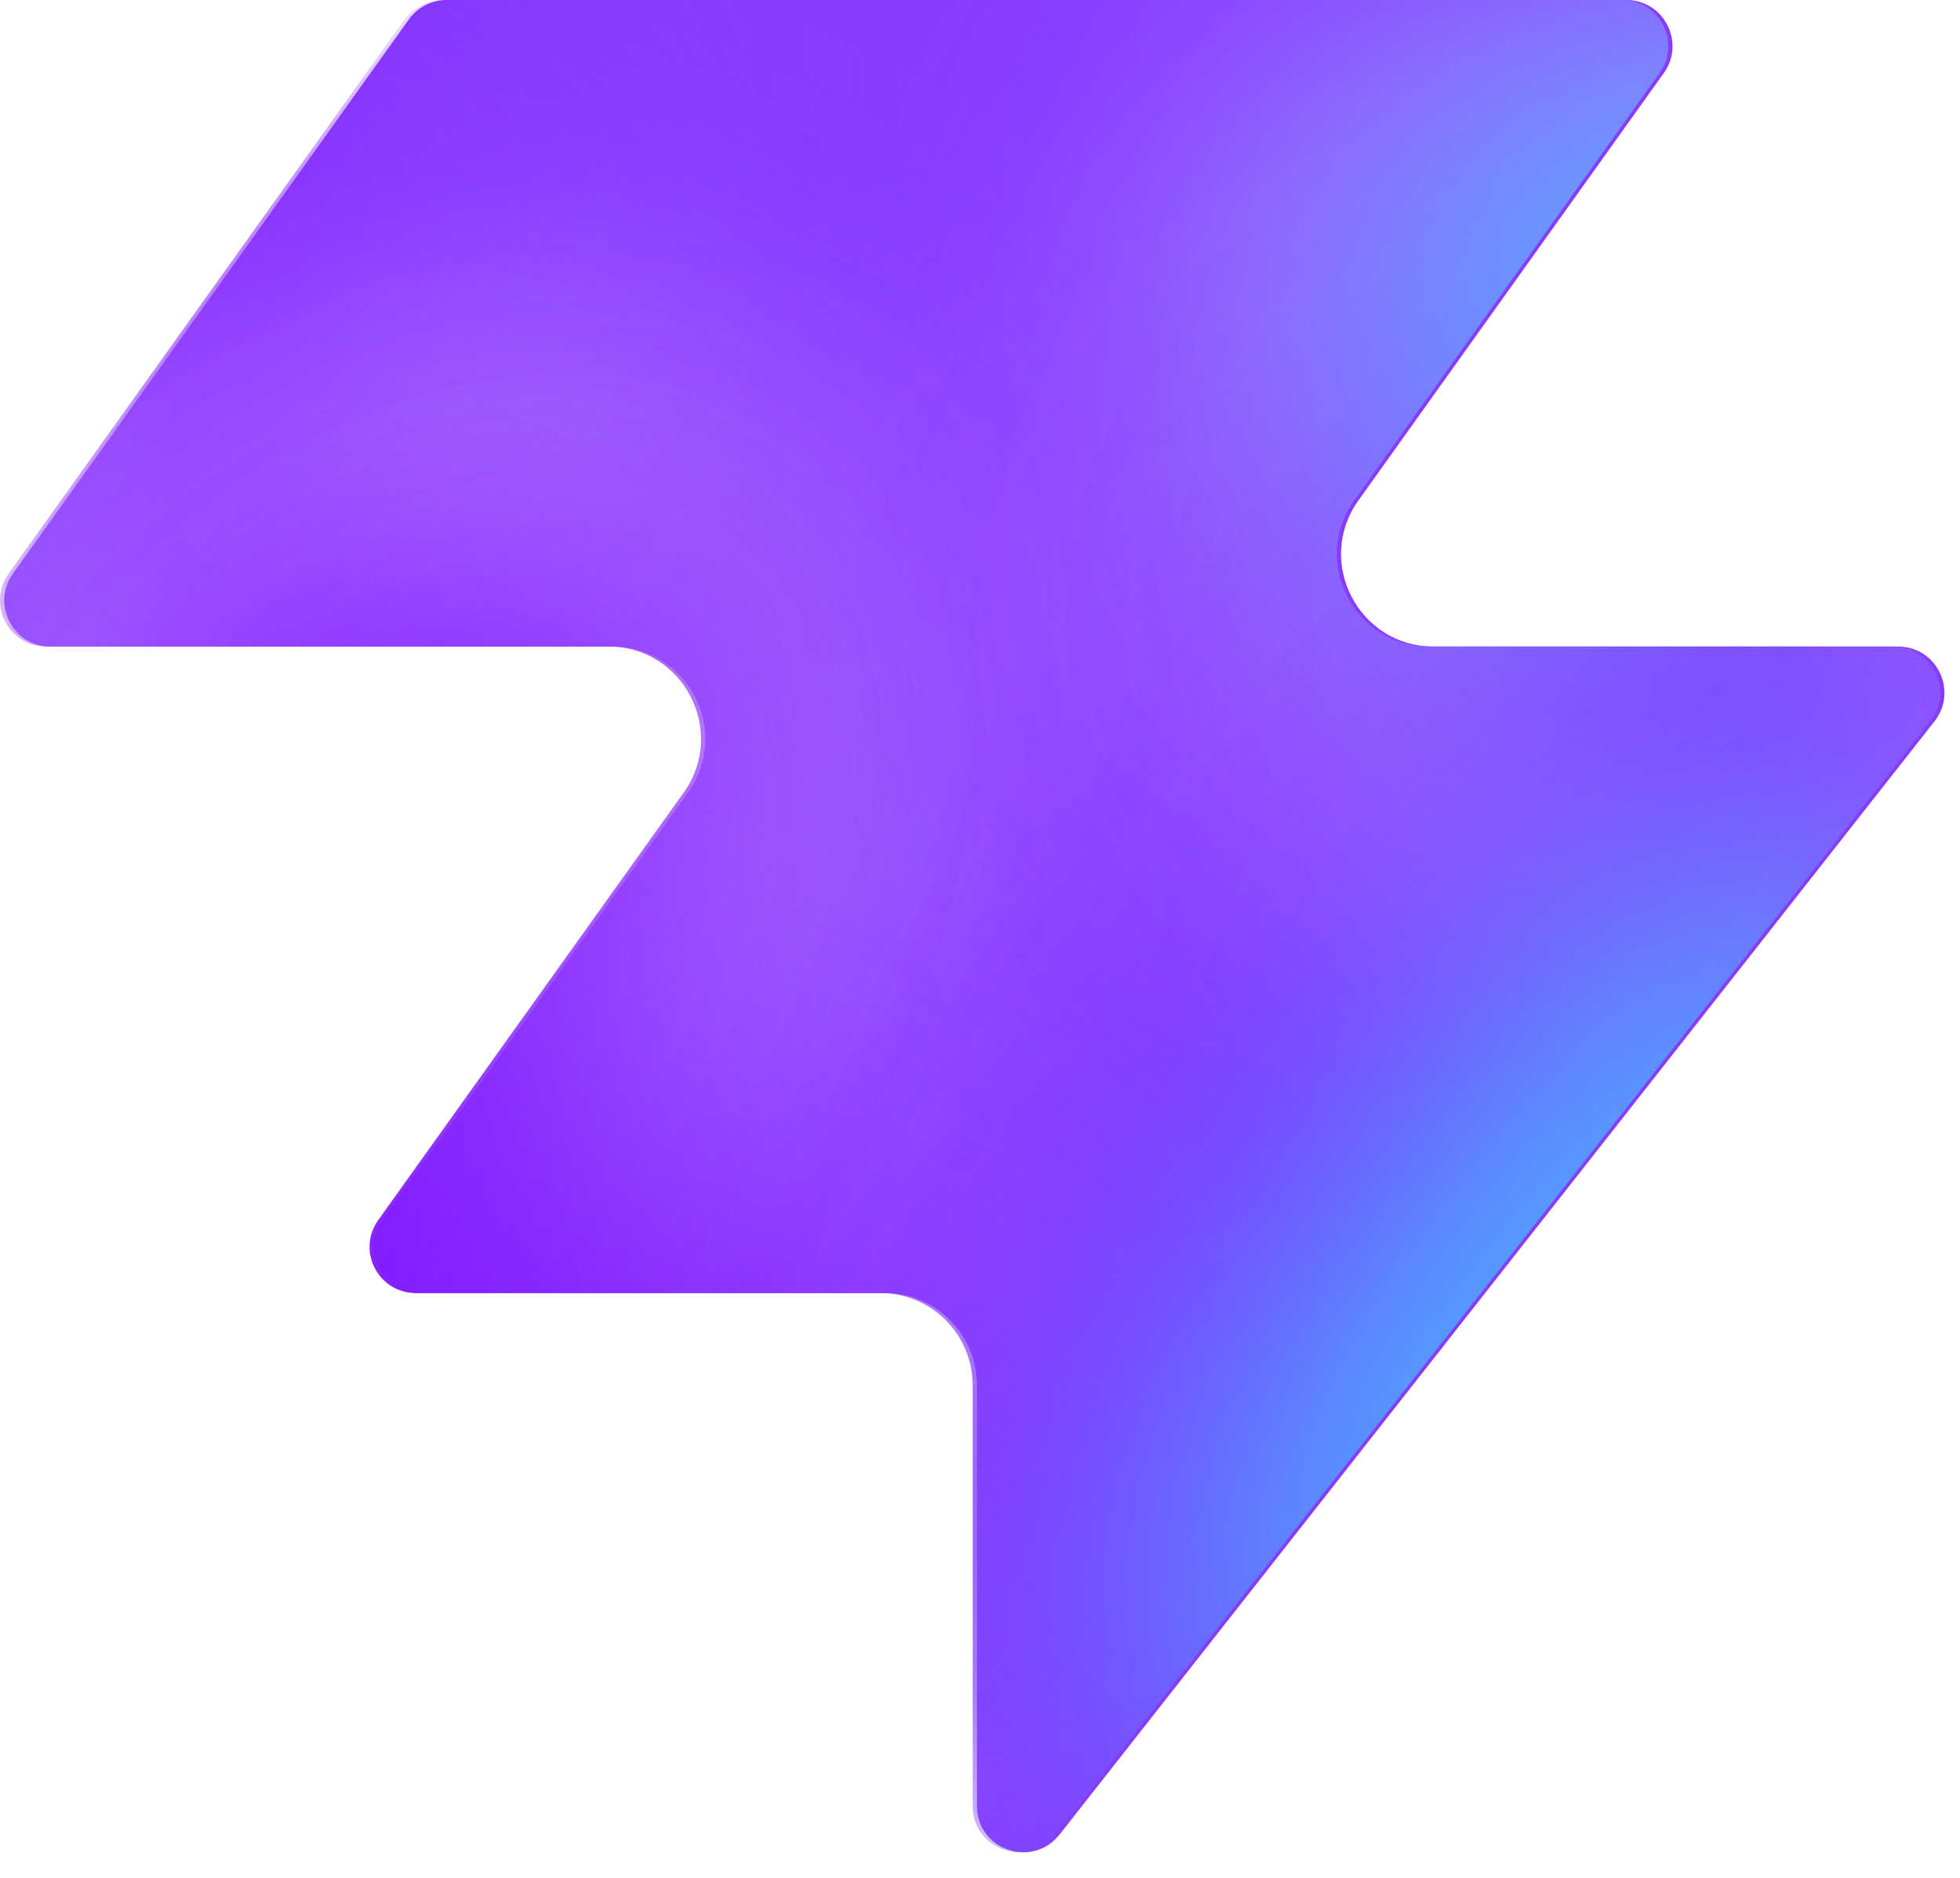
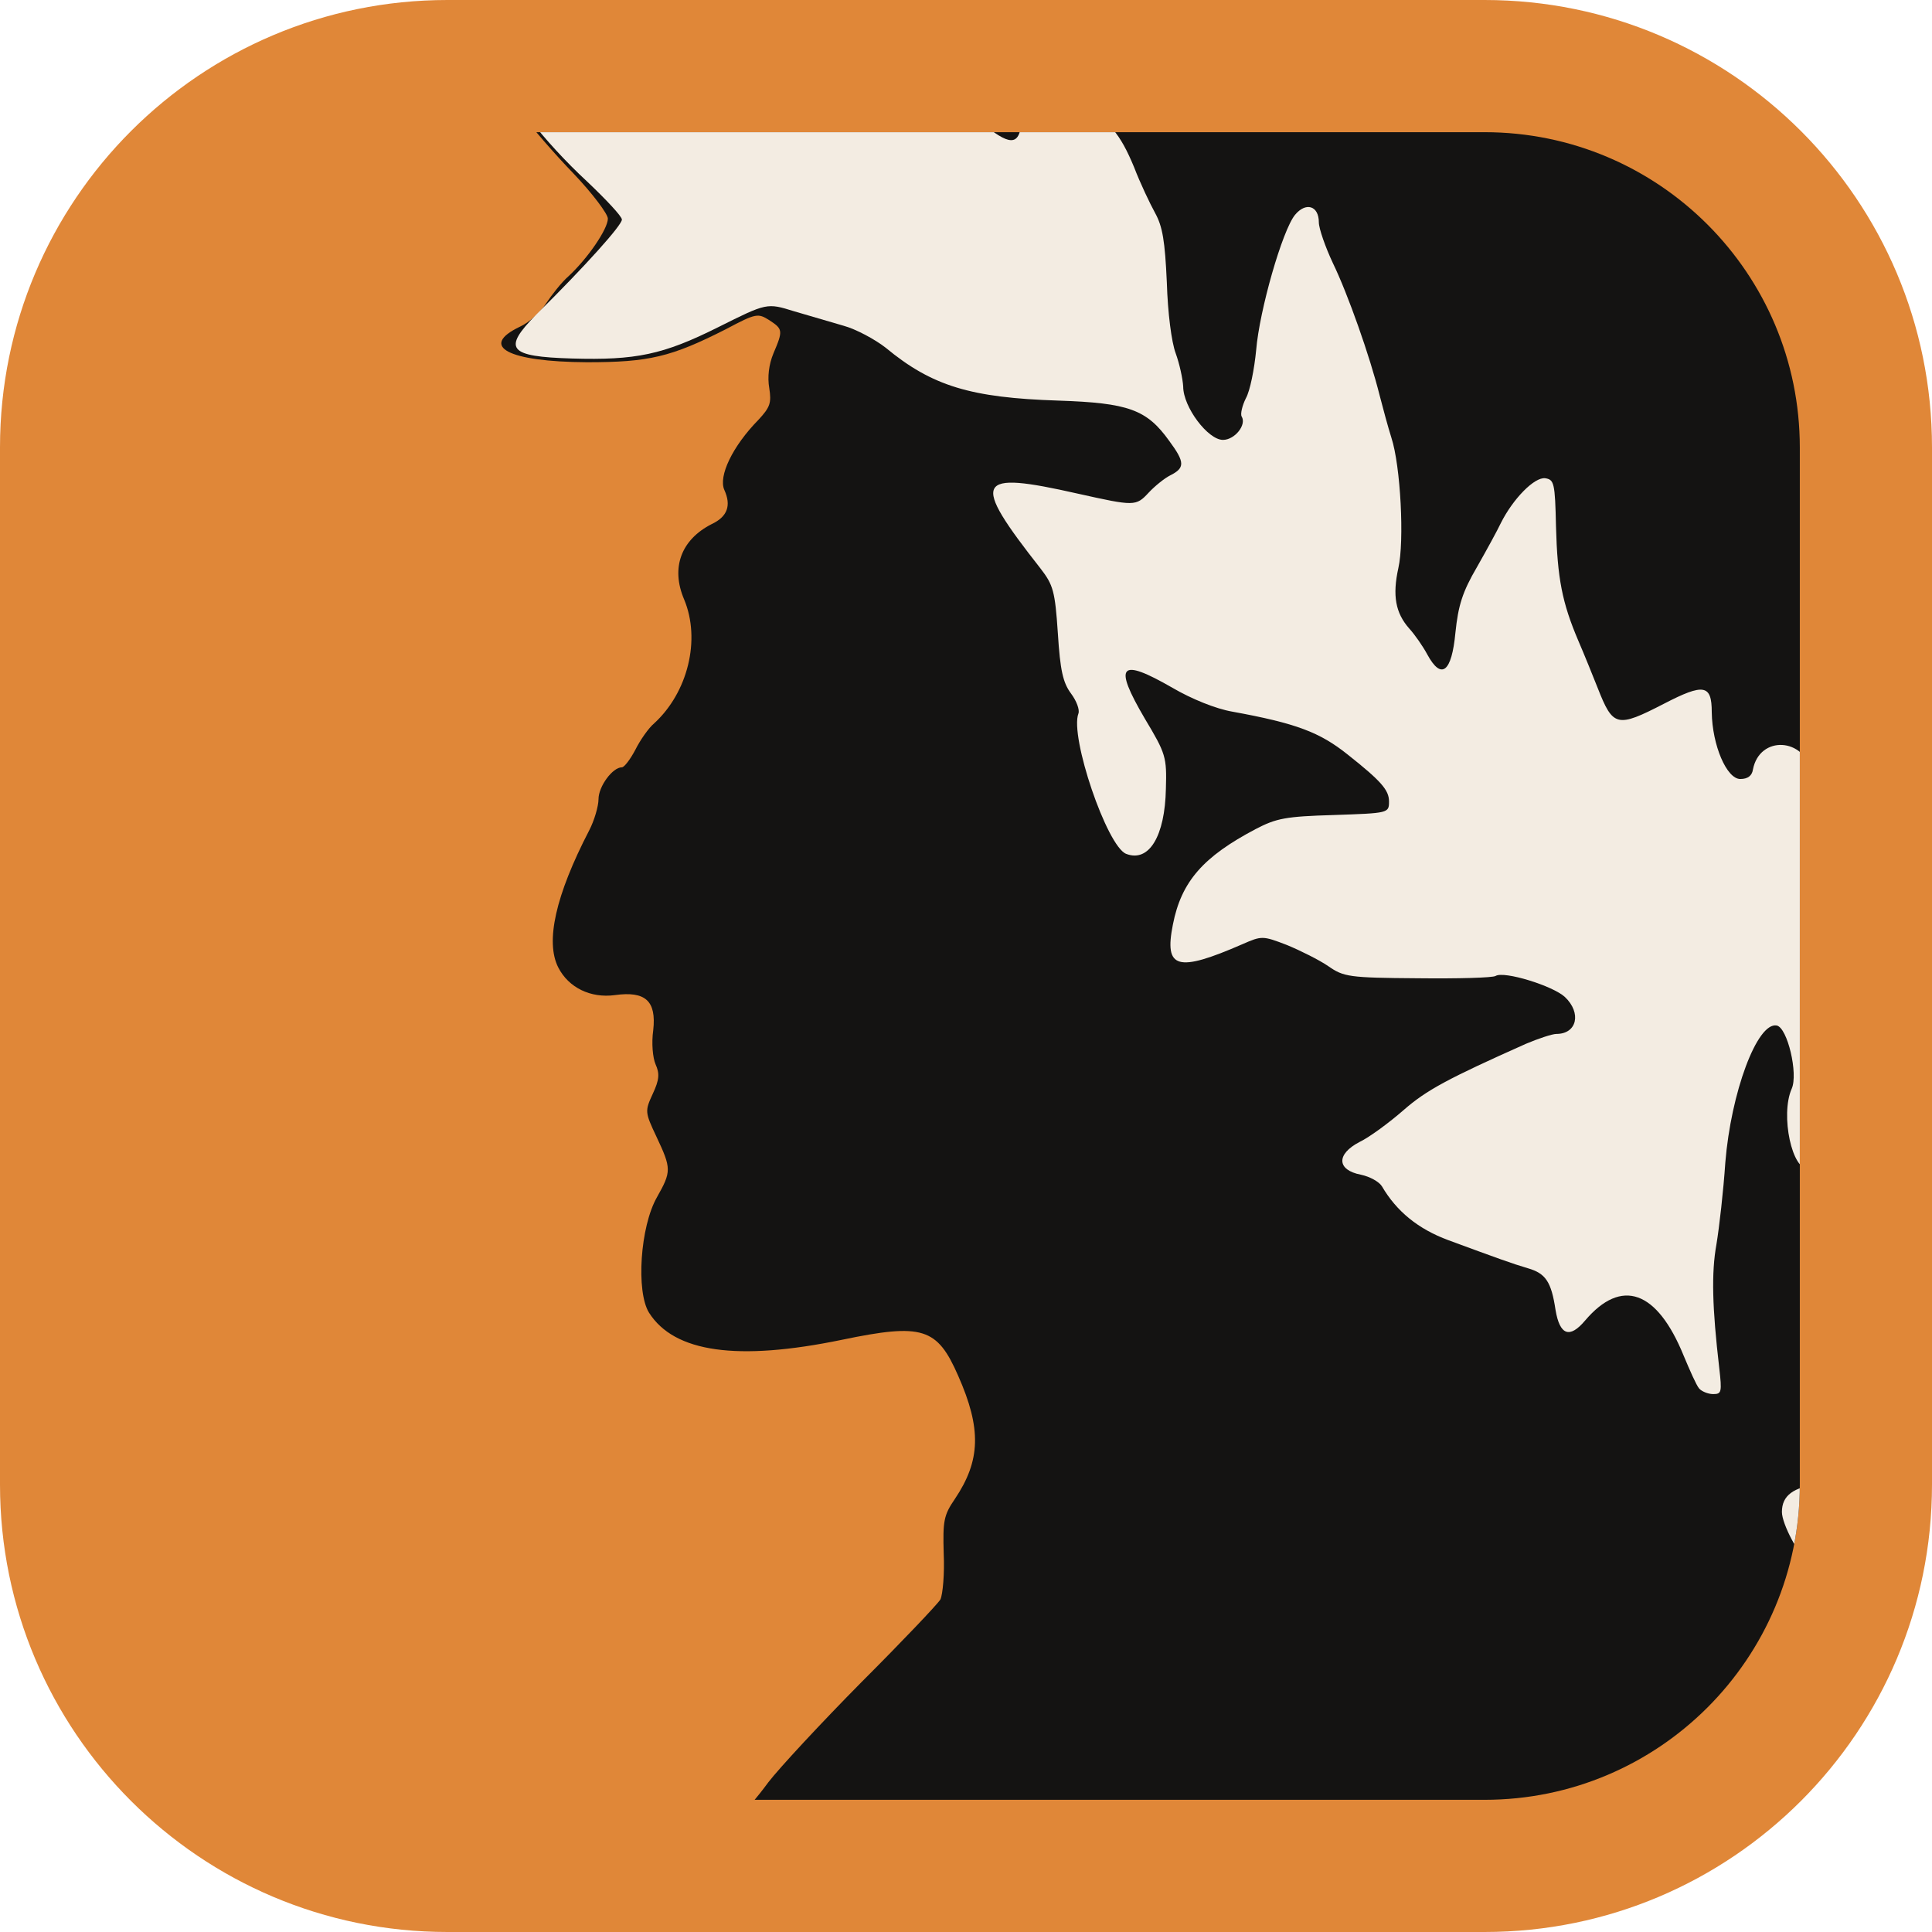
- <svg xmlns="http://www.w3.org/2000/svg" width="48" height="46" fill="none" viewBox="0 0 48 46">
-   <path fill="#863bff" d="M25.946 44.938c-.664.845-2.021.375-2.021-.698V33.937a2.26 2.26 0 0 0-2.262-2.262H10.287c-.92 0-1.456-1.04-.92-1.788l7.48-10.471c1.07-1.497 0-3.578-1.842-3.578H1.237c-.92 0-1.456-1.04-.92-1.788L10.013.474c.214-.297.556-.474.92-.474h28.894c.92 0 1.456 1.04.92 1.788l-7.48 10.471c-1.07 1.498 0 3.579 1.842 3.579h11.377c.943 0 1.473 1.088.89 1.83L25.947 44.94z" style="fill:#863bff;fill:color(display-p3 .525 .23 1);fill-opacity:1" />
-   <mask id="a" width="48" height="46" x="0" y="0" maskUnits="userSpaceOnUse" style="mask-type:alpha">
-     <path fill="#000" d="M25.842 44.938c-.664.844-2.021.375-2.021-.698V33.937a2.26 2.26 0 0 0-2.262-2.262H10.183c-.92 0-1.456-1.04-.92-1.788l7.48-10.471c1.07-1.498 0-3.579-1.842-3.579H1.133c-.92 0-1.456-1.04-.92-1.787L9.91.473c.214-.297.556-.474.92-.474h28.894c.92 0 1.456 1.04.92 1.788l-7.48 10.471c-1.07 1.498 0 3.578 1.842 3.578h11.377c.943 0 1.473 1.088.89 1.832L25.843 44.94z" style="fill:#000;fill-opacity:1" />
-   </mask>
-   <g mask="url(#a)">
-     <g filter="url(#b)">
-       <ellipse cx="5.508" cy="14.704" fill="#ede6ff" rx="5.508" ry="14.704" style="fill:#ede6ff;fill:color(display-p3 .927 .903 1);fill-opacity:1" transform="matrix(.00324 1 1 -.00324 -4.47 31.516)" />
-     </g>
-     <g filter="url(#c)">
-       <ellipse cx="10.399" cy="29.851" fill="#ede6ff" rx="10.399" ry="29.851" style="fill:#ede6ff;fill:color(display-p3 .927 .903 1);fill-opacity:1" transform="matrix(.00324 1 1 -.00324 -39.328 7.883)" />
-     </g>
-     <g filter="url(#d)">
-       <ellipse cx="5.508" cy="30.487" fill="#7e14ff" rx="5.508" ry="30.487" style="fill:#7e14ff;fill:color(display-p3 .492 .077 1);fill-opacity:1" transform="rotate(89.814 -25.913 -14.639)scale(1 -1)" />
-     </g>
-     <g filter="url(#e)">
-       <ellipse cx="5.508" cy="30.599" fill="#7e14ff" rx="5.508" ry="30.599" style="fill:#7e14ff;fill:color(display-p3 .492 .077 1);fill-opacity:1" transform="rotate(89.814 -32.644 -3.334)scale(1 -1)" />
-     </g>
-     <g filter="url(#f)">
-       <ellipse cx="5.508" cy="30.599" fill="#7e14ff" rx="5.508" ry="30.599" style="fill:#7e14ff;fill:color(display-p3 .492 .077 1);fill-opacity:1" transform="matrix(.00324 1 1 -.00324 -34.34 30.47)" />
-     </g>
-     <g filter="url(#g)">
-       <ellipse cx="14.072" cy="22.078" fill="#ede6ff" rx="14.072" ry="22.078" style="fill:#ede6ff;fill:color(display-p3 .927 .903 1);fill-opacity:1" transform="rotate(93.35 24.506 48.493)scale(-1 1)" />
-     </g>
-     <g filter="url(#h)">
-       <ellipse cx="3.47" cy="21.501" fill="#7e14ff" rx="3.47" ry="21.501" style="fill:#7e14ff;fill:color(display-p3 .492 .077 1);fill-opacity:1" transform="rotate(89.009 28.708 47.59)scale(-1 1)" />
-     </g>
-     <g filter="url(#i)">
-       <ellipse cx="3.47" cy="21.501" fill="#7e14ff" rx="3.47" ry="21.501" style="fill:#7e14ff;fill:color(display-p3 .492 .077 1);fill-opacity:1" transform="rotate(89.009 28.708 47.59)scale(-1 1)" />
-     </g>
-     <g filter="url(#j)">
-       <ellipse cx=".387" cy="8.972" fill="#7e14ff" rx="4.407" ry="29.108" style="fill:#7e14ff;fill:color(display-p3 .492 .077 1);fill-opacity:1" transform="rotate(39.51 .387 8.972)" />
-     </g>
-     <g filter="url(#k)">
-       <ellipse cx="47.523" cy="-6.092" fill="#7e14ff" rx="4.407" ry="29.108" style="fill:#7e14ff;fill:color(display-p3 .492 .077 1);fill-opacity:1" transform="rotate(37.892 47.523 -6.092)" />
-     </g>
-     <g filter="url(#l)">
-       <ellipse cx="41.412" cy="6.333" fill="#47bfff" rx="5.971" ry="9.665" style="fill:#47bfff;fill:color(display-p3 .28 .748 1);fill-opacity:1" transform="rotate(37.892 41.412 6.333)" />
-     </g>
-     <g filter="url(#m)">
-       <ellipse cx="-1.879" cy="38.332" fill="#7e14ff" rx="4.407" ry="29.108" style="fill:#7e14ff;fill:color(display-p3 .492 .077 1);fill-opacity:1" transform="rotate(37.892 -1.88 38.332)" />
-     </g>
-     <g filter="url(#n)">
-       <ellipse cx="-1.879" cy="38.332" fill="#7e14ff" rx="4.407" ry="29.108" style="fill:#7e14ff;fill:color(display-p3 .492 .077 1);fill-opacity:1" transform="rotate(37.892 -1.88 38.332)" />
-     </g>
-     <g filter="url(#o)">
-       <ellipse cx="35.651" cy="29.907" fill="#7e14ff" rx="4.407" ry="29.108" style="fill:#7e14ff;fill:color(display-p3 .492 .077 1);fill-opacity:1" transform="rotate(37.892 35.651 29.907)" />
-     </g>
-     <g filter="url(#p)">
-       <ellipse cx="38.418" cy="32.4" fill="#47bfff" rx="5.971" ry="15.297" style="fill:#47bfff;fill:color(display-p3 .28 .748 1);fill-opacity:1" transform="rotate(37.892 38.418 32.4)" />
+ <svg xmlns="http://www.w3.org/2000/svg" width="64" height="64" viewBox="0 0 380 380">
+   <defs>
+     <clipPath id="bvFaviconClip">
+       <rect x="26" y="26" width="328" height="328" rx="62" />
+     </clipPath>
+   </defs>
+   <rect width="380" height="380" rx="88" fill="#E08738" />
+   <g clip-path="url(#bvFaviconClip)">
+     <g transform="translate(34 12) scale(0.92)">
+       <path d="M118.0 379.2C118.0 378.7 119.2 377.3 120.6 375.9C122.1 374.6 125.1 371.0 127.3 368.0C129.6 365.0 138.5 355.4 147.2 346.6C155.9 337.9 163.5 329.9 164.1 328.9C164.6 327.8 165.0 323.4 164.8 319.1C164.6 312.1 164.8 310.9 167.2 307.4C172.7 299.2 172.9 292.4 167.9 281.1C163.4 270.8 160.3 269.8 143.0 273.4C120.7 278.0 107.2 276.1 101.8 267.6C99.0 263.1 99.9 249.2 103.5 242.9C106.6 237.4 106.6 236.8 103.4 230.0C100.9 224.7 100.9 224.5 102.6 220.8C104.0 217.8 104.1 216.5 103.2 214.5C102.6 213.1 102.3 210.0 102.7 207.2C103.4 200.9 101.0 198.8 94.5 199.7C89.3 200.4 84.6 198.1 82.4 193.8C79.6 188.3 81.8 178.4 89.0 164.5C90.1 162.4 91.0 159.3 91.0 157.8C91.0 155.1 94.0 151.0 96.0 151.0C96.5 151.0 97.8 149.3 98.9 147.2C99.9 145.2 101.7 142.6 102.9 141.6C110.1 135.0 112.9 123.7 109.3 115.1C106.4 108.3 108.7 102.3 115.2 99.0C118.6 97.4 119.4 95.0 117.9 91.7C116.6 88.8 119.6 82.4 125.2 76.7C127.7 74.0 128.0 73.1 127.5 69.9C127.1 67.6 127.4 64.9 128.4 62.5C130.5 57.6 130.4 57.3 127.5 55.4C125.1 53.9 124.7 53.9 118.3 57.3C106.5 63.3 101.8 64.4 88.5 64.4C71.6 64.3 65.4 61.0 74.2 56.8C76.2 55.9 78.7 53.6 79.8 51.8C81.0 50.0 83.1 47.3 84.6 46.0C88.7 42.2 93.0 35.9 93.0 33.7C93.0 32.7 89.7 28.3 85.7 24.1C77.2 15.3 68.0 3.5 68.0 1.4C68.0 0.2 88.9 0.0 224.0 0.0L380.0 0.0L380.0 190.0L380.0 380.0L249.0 380.0C176.9 380.0 118.0 379.6 118.0 379.2Z" fill="#141312" fill-rule="evenodd" />
+       <path d="M349.6 320.8C347.7 319.7 344.0 312.8 344.0 310.2C344.0 306.7 346.4 304.9 352.0 304.2C358.5 303.4 360.9 300.0 361.0 291.4C361.0 287.7 361.6 285.5 363.2 283.5C366.1 279.7 368.2 267.3 366.9 260.6C366.1 256.5 366.3 255.2 368.0 252.5C369.1 250.7 370.0 247.8 370.0 246.1C370.0 244.4 370.7 241.9 371.6 240.6C373.0 238.4 372.9 237.7 371.4 233.0C369.9 228.5 369.9 226.9 370.9 221.1C371.8 216.1 371.8 213.2 371.0 209.5C369.2 201.3 370.6 192.2 374.3 188.3C377.4 185.0 377.4 185.0 375.7 177.8C374.8 173.8 373.8 167.2 373.5 163.3C373.0 158.4 372.2 155.2 370.9 153.6C369.9 152.3 369.0 150.1 369.0 148.8C368.9 147.6 368.3 145.4 367.5 144.0C366.7 142.6 366.1 139.9 366.0 138.0C366.0 136.0 365.3 133.5 364.5 132.3C363.3 130.6 363.0 127.6 363.2 118.8C363.5 100.3 361.5 83.4 358.5 79.8C355.7 76.5 355.1 72.0 357.5 72.0C359.3 72.0 363.0 77.7 363.0 80.4C363.0 81.5 363.7 83.2 364.7 84.2C366.6 86.3 369.1 93.3 372.0 104.2C374.3 113.0 374.5 116.1 372.8 120.7C371.7 123.6 371.8 124.2 373.8 126.3C376.6 129.2 376.6 130.4 373.8 132.2C370.8 134.2 372.1 136.7 376.4 137.6L380.0 138.2L380.0 196.8C380.0 249.9 379.8 255.4 378.4 256.5C377.3 257.2 376.4 260.1 375.8 264.1C375.4 267.6 374.2 272.9 373.4 276.0C368.9 291.3 365.5 300.9 363.4 304.7C362.1 307.0 361.0 309.7 361.0 310.8C361.0 313.4 355.7 320.6 353.2 321.2C352.2 321.5 350.5 321.3 349.6 320.8ZM326.3 283.8C325.7 283.1 324.3 279.9 323.0 276.8C317.3 262.8 309.7 260.1 301.9 269.3C298.6 273.2 296.5 272.4 295.6 267.0C294.7 261.0 293.5 259.2 289.7 258.1C286.3 257.1 283.3 256.0 272.7 252.1C266.2 249.7 261.6 245.9 258.5 240.6C257.9 239.6 255.9 238.5 254.0 238.1C248.8 237.1 248.7 233.7 253.7 231.1C255.8 230.1 260.0 227.0 263.1 224.3C268.0 220.0 272.7 217.5 289.3 210.1C291.9 209.0 294.9 208.0 295.8 208.0C300.2 208.0 301.2 203.5 297.6 200.1C295.0 197.7 284.6 194.5 282.8 195.6C282.2 196.0 274.7 196.2 266.1 196.1C251.4 196.0 250.3 195.8 247.0 193.5C245.1 192.2 241.1 190.2 238.2 189.0C233.0 187.0 232.8 187.0 228.7 188.8C214.7 194.9 211.9 194.1 213.8 184.6C215.6 175.4 220.3 170.1 231.5 164.2C235.9 161.9 237.9 161.5 248.2 161.2C259.9 160.8 260.0 160.8 260.0 158.3C260.0 155.9 258.4 154.0 251.2 148.3C245.2 143.5 240.2 141.6 226.5 139.1C223.0 138.5 217.8 136.4 213.7 134.0C202.4 127.5 201.0 129.0 207.8 140.6C212.3 148.1 212.5 148.8 212.3 155.6C212.1 165.7 208.7 171.4 203.8 169.5C199.7 167.9 191.7 144.4 193.6 139.5C193.9 138.7 193.2 136.8 192.0 135.2C190.3 132.9 189.7 130.3 189.2 122.3C188.6 113.3 188.2 112.0 185.5 108.5C170.5 89.4 171.4 87.5 193.5 92.5C205.6 95.2 205.9 95.2 208.6 92.3C209.9 90.9 212.0 89.2 213.2 88.6C216.4 87.0 216.4 85.8 213.0 81.2C208.2 74.5 204.3 73.1 189.3 72.6C170.6 72.0 162.3 69.5 152.4 61.3C150.1 59.5 146.0 57.3 143.4 56.6C140.7 55.8 135.9 54.4 132.8 53.5C127.0 51.7 127.0 51.7 116.6 56.9C104.8 62.8 99.0 64.0 85.3 63.6C71.7 63.2 70.4 61.6 77.7 54.2C88.3 43.7 96.0 35.1 96.0 33.9C96.0 33.2 92.6 29.6 88.6 25.8C79.2 17.1 71.0 6.5 71.0 2.8C71.0 0.0 71.0 0.0 87.1 0.0C100.0 0.0 103.4 0.3 104.6 1.5C105.5 2.3 107.6 3.0 109.4 3.0C113.8 3.0 117.5 4.2 130.7 10.2C144.6 16.5 145.2 16.3 144.4 7.0C143.7 0.0 143.7 0.0 146.4 0.0C147.9 0.0 149.9 0.9 150.8 1.9C151.8 2.9 156.8 5.7 162.0 8.0C167.2 10.4 173.0 13.4 174.8 14.7C179.9 18.5 181.5 17.6 181.5 10.6C181.5 4.3 183.5 1.4 186.4 3.5C187.1 4.1 190.2 6.1 193.1 8.1C200.4 13.0 202.5 15.5 205.5 22.7C206.8 26.1 208.9 30.5 210.0 32.5C211.6 35.4 212.1 38.5 212.5 47.3C212.7 53.9 213.5 60.1 214.4 62.5C215.2 64.7 215.9 67.9 216.0 69.6C216.0 74.0 221.3 81.0 224.5 81.0C227.0 81.0 229.6 77.8 228.5 76.0C228.2 75.5 228.6 73.7 229.4 72.1C230.3 70.5 231.2 65.9 231.6 61.8C232.3 53.3 237.2 36.2 239.9 32.9C242.2 30.1 245.0 30.9 245.0 34.5C245.0 35.8 246.4 39.8 248.0 43.2C251.2 49.8 255.9 63.1 258.0 71.5C258.7 74.2 259.8 78.3 260.5 80.5C262.5 86.6 263.3 102.7 262.0 108.4C260.7 114.3 261.4 118.0 264.3 121.3C265.5 122.6 267.3 125.2 268.2 126.9C271.2 132.4 273.4 130.7 274.2 122.2C274.8 116.4 275.7 113.5 278.8 108.2C280.9 104.5 283.2 100.3 283.9 98.8C286.5 93.6 291.1 88.9 293.4 89.2C295.3 89.5 295.5 90.2 295.7 99.5C296.0 110.6 297.0 115.8 300.5 124.0C301.8 127.0 303.6 131.5 304.6 134.0C307.9 142.4 308.7 142.6 318.8 137.4C327.3 133.0 329.0 133.3 329.0 139.2C329.1 146.3 332.2 153.5 335.1 153.5C336.7 153.5 337.6 152.8 337.8 151.5C339.2 144.1 348.9 144.6 350.4 152.2C351.1 155.6 352.8 167.5 354.0 176.3C355.3 186.3 355.2 209.5 353.9 218.5C353.3 222.3 352.5 228.0 352.2 231.0C351.7 235.0 351.1 236.6 349.8 236.8C346.2 237.5 343.6 225.3 346.1 219.7C347.5 216.5 345.2 206.7 342.9 206.2C338.7 205.4 333.1 220.6 331.9 235.5C331.5 241.5 330.6 249.4 330.0 253.0C328.9 259.1 329.1 266.5 330.6 279.4C331.2 284.6 331.1 285.0 329.3 285.0C328.2 285.0 326.8 284.4 326.3 283.8Z" fill="#F3ECE2" fill-rule="evenodd" />
    </g>
  </g>
-   <defs>
-     <filter id="b" width="60.045" height="41.654" x="-19.77" y="16.149" color-interpolation-filters="sRGB" filterUnits="userSpaceOnUse">
-       <feFlood flood-opacity="0" result="BackgroundImageFix" />
-       <feBlend in="SourceGraphic" in2="BackgroundImageFix" result="shape" />
-       <feGaussianBlur result="effect1_foregroundBlur_2002_17158" stdDeviation="7.659" />
-     </filter>
-     <filter id="c" width="90.34" height="51.437" x="-54.613" y="-7.533" color-interpolation-filters="sRGB" filterUnits="userSpaceOnUse">
-       <feFlood flood-opacity="0" result="BackgroundImageFix" />
-       <feBlend in="SourceGraphic" in2="BackgroundImageFix" result="shape" />
-       <feGaussianBlur result="effect1_foregroundBlur_2002_17158" stdDeviation="7.659" />
-     </filter>
-     <filter id="d" width="79.355" height="29.4" x="-49.64" y="2.03" color-interpolation-filters="sRGB" filterUnits="userSpaceOnUse">
-       <feFlood flood-opacity="0" result="BackgroundImageFix" />
-       <feBlend in="SourceGraphic" in2="BackgroundImageFix" result="shape" />
-       <feGaussianBlur result="effect1_foregroundBlur_2002_17158" stdDeviation="4.596" />
-     </filter>
-     <filter id="e" width="79.579" height="29.4" x="-45.045" y="20.029" color-interpolation-filters="sRGB" filterUnits="userSpaceOnUse">
-       <feFlood flood-opacity="0" result="BackgroundImageFix" />
-       <feBlend in="SourceGraphic" in2="BackgroundImageFix" result="shape" />
-       <feGaussianBlur result="effect1_foregroundBlur_2002_17158" stdDeviation="4.596" />
-     </filter>
-     <filter id="f" width="79.579" height="29.4" x="-43.513" y="21.178" color-interpolation-filters="sRGB" filterUnits="userSpaceOnUse">
-       <feFlood flood-opacity="0" result="BackgroundImageFix" />
-       <feBlend in="SourceGraphic" in2="BackgroundImageFix" result="shape" />
-       <feGaussianBlur result="effect1_foregroundBlur_2002_17158" stdDeviation="4.596" />
-     </filter>
-     <filter id="g" width="74.749" height="58.852" x="15.756" y="-17.901" color-interpolation-filters="sRGB" filterUnits="userSpaceOnUse">
-       <feFlood flood-opacity="0" result="BackgroundImageFix" />
-       <feBlend in="SourceGraphic" in2="BackgroundImageFix" result="shape" />
-       <feGaussianBlur result="effect1_foregroundBlur_2002_17158" stdDeviation="7.659" />
-     </filter>
-     <filter id="h" width="61.377" height="25.362" x="23.548" y="2.284" color-interpolation-filters="sRGB" filterUnits="userSpaceOnUse">
-       <feFlood flood-opacity="0" result="BackgroundImageFix" />
-       <feBlend in="SourceGraphic" in2="BackgroundImageFix" result="shape" />
-       <feGaussianBlur result="effect1_foregroundBlur_2002_17158" stdDeviation="4.596" />
-     </filter>
-     <filter id="i" width="61.377" height="25.362" x="23.548" y="2.284" color-interpolation-filters="sRGB" filterUnits="userSpaceOnUse">
-       <feFlood flood-opacity="0" result="BackgroundImageFix" />
-       <feBlend in="SourceGraphic" in2="BackgroundImageFix" result="shape" />
-       <feGaussianBlur result="effect1_foregroundBlur_2002_17158" stdDeviation="4.596" />
-     </filter>
-     <filter id="j" width="56.045" height="63.649" x="-27.636" y="-22.853" color-interpolation-filters="sRGB" filterUnits="userSpaceOnUse">
-       <feFlood flood-opacity="0" result="BackgroundImageFix" />
-       <feBlend in="SourceGraphic" in2="BackgroundImageFix" result="shape" />
-       <feGaussianBlur result="effect1_foregroundBlur_2002_17158" stdDeviation="4.596" />
-     </filter>
-     <filter id="k" width="54.814" height="64.646" x="20.116" y="-38.415" color-interpolation-filters="sRGB" filterUnits="userSpaceOnUse">
-       <feFlood flood-opacity="0" result="BackgroundImageFix" />
-       <feBlend in="SourceGraphic" in2="BackgroundImageFix" result="shape" />
-       <feGaussianBlur result="effect1_foregroundBlur_2002_17158" stdDeviation="4.596" />
-     </filter>
-     <filter id="l" width="33.541" height="35.313" x="24.641" y="-11.323" color-interpolation-filters="sRGB" filterUnits="userSpaceOnUse">
-       <feFlood flood-opacity="0" result="BackgroundImageFix" />
-       <feBlend in="SourceGraphic" in2="BackgroundImageFix" result="shape" />
-       <feGaussianBlur result="effect1_foregroundBlur_2002_17158" stdDeviation="4.596" />
-     </filter>
-     <filter id="m" width="54.814" height="64.646" x="-29.286" y="6.009" color-interpolation-filters="sRGB" filterUnits="userSpaceOnUse">
-       <feFlood flood-opacity="0" result="BackgroundImageFix" />
-       <feBlend in="SourceGraphic" in2="BackgroundImageFix" result="shape" />
-       <feGaussianBlur result="effect1_foregroundBlur_2002_17158" stdDeviation="4.596" />
-     </filter>
-     <filter id="n" width="54.814" height="64.646" x="-29.286" y="6.009" color-interpolation-filters="sRGB" filterUnits="userSpaceOnUse">
-       <feFlood flood-opacity="0" result="BackgroundImageFix" />
-       <feBlend in="SourceGraphic" in2="BackgroundImageFix" result="shape" />
-       <feGaussianBlur result="effect1_foregroundBlur_2002_17158" stdDeviation="4.596" />
-     </filter>
-     <filter id="o" width="54.814" height="64.646" x="8.244" y="-2.416" color-interpolation-filters="sRGB" filterUnits="userSpaceOnUse">
-       <feFlood flood-opacity="0" result="BackgroundImageFix" />
-       <feBlend in="SourceGraphic" in2="BackgroundImageFix" result="shape" />
-       <feGaussianBlur result="effect1_foregroundBlur_2002_17158" stdDeviation="4.596" />
-     </filter>
-     <filter id="p" width="39.409" height="43.623" x="18.713" y="10.588" color-interpolation-filters="sRGB" filterUnits="userSpaceOnUse">
-       <feFlood flood-opacity="0" result="BackgroundImageFix" />
-       <feBlend in="SourceGraphic" in2="BackgroundImageFix" result="shape" />
-       <feGaussianBlur result="effect1_foregroundBlur_2002_17158" stdDeviation="4.596" />
-     </filter>
-   </defs>
</svg>
